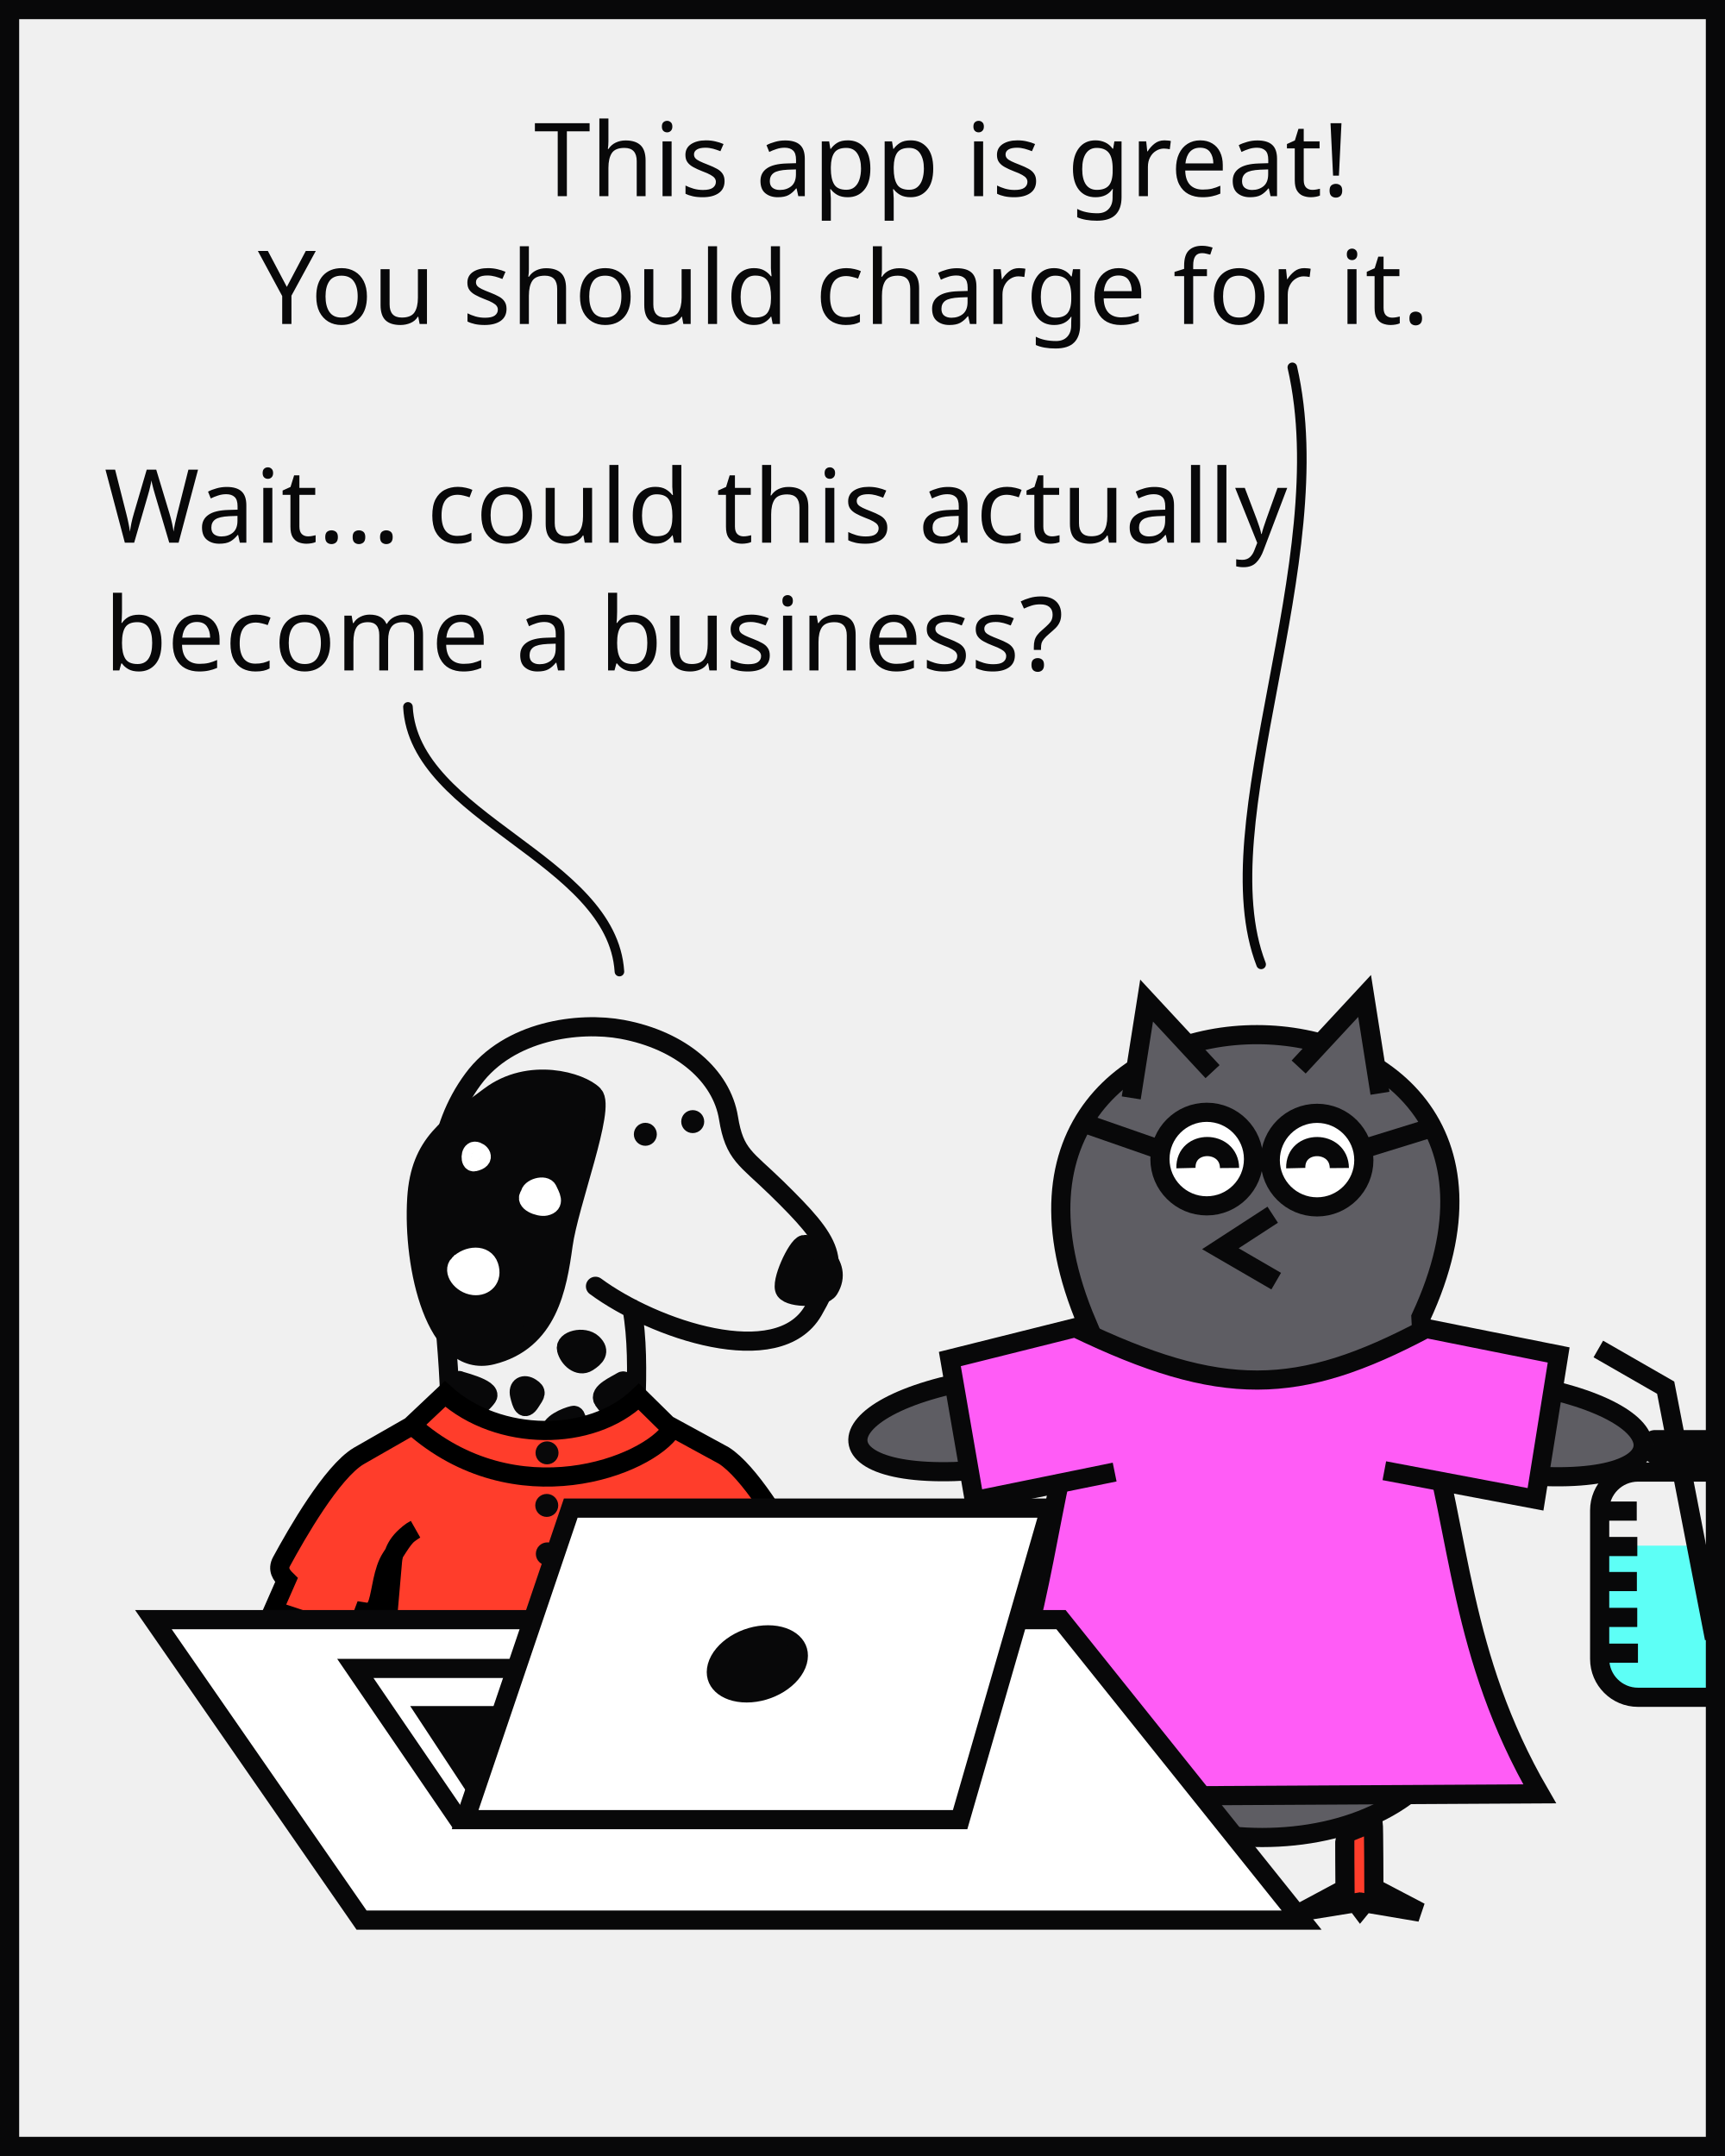
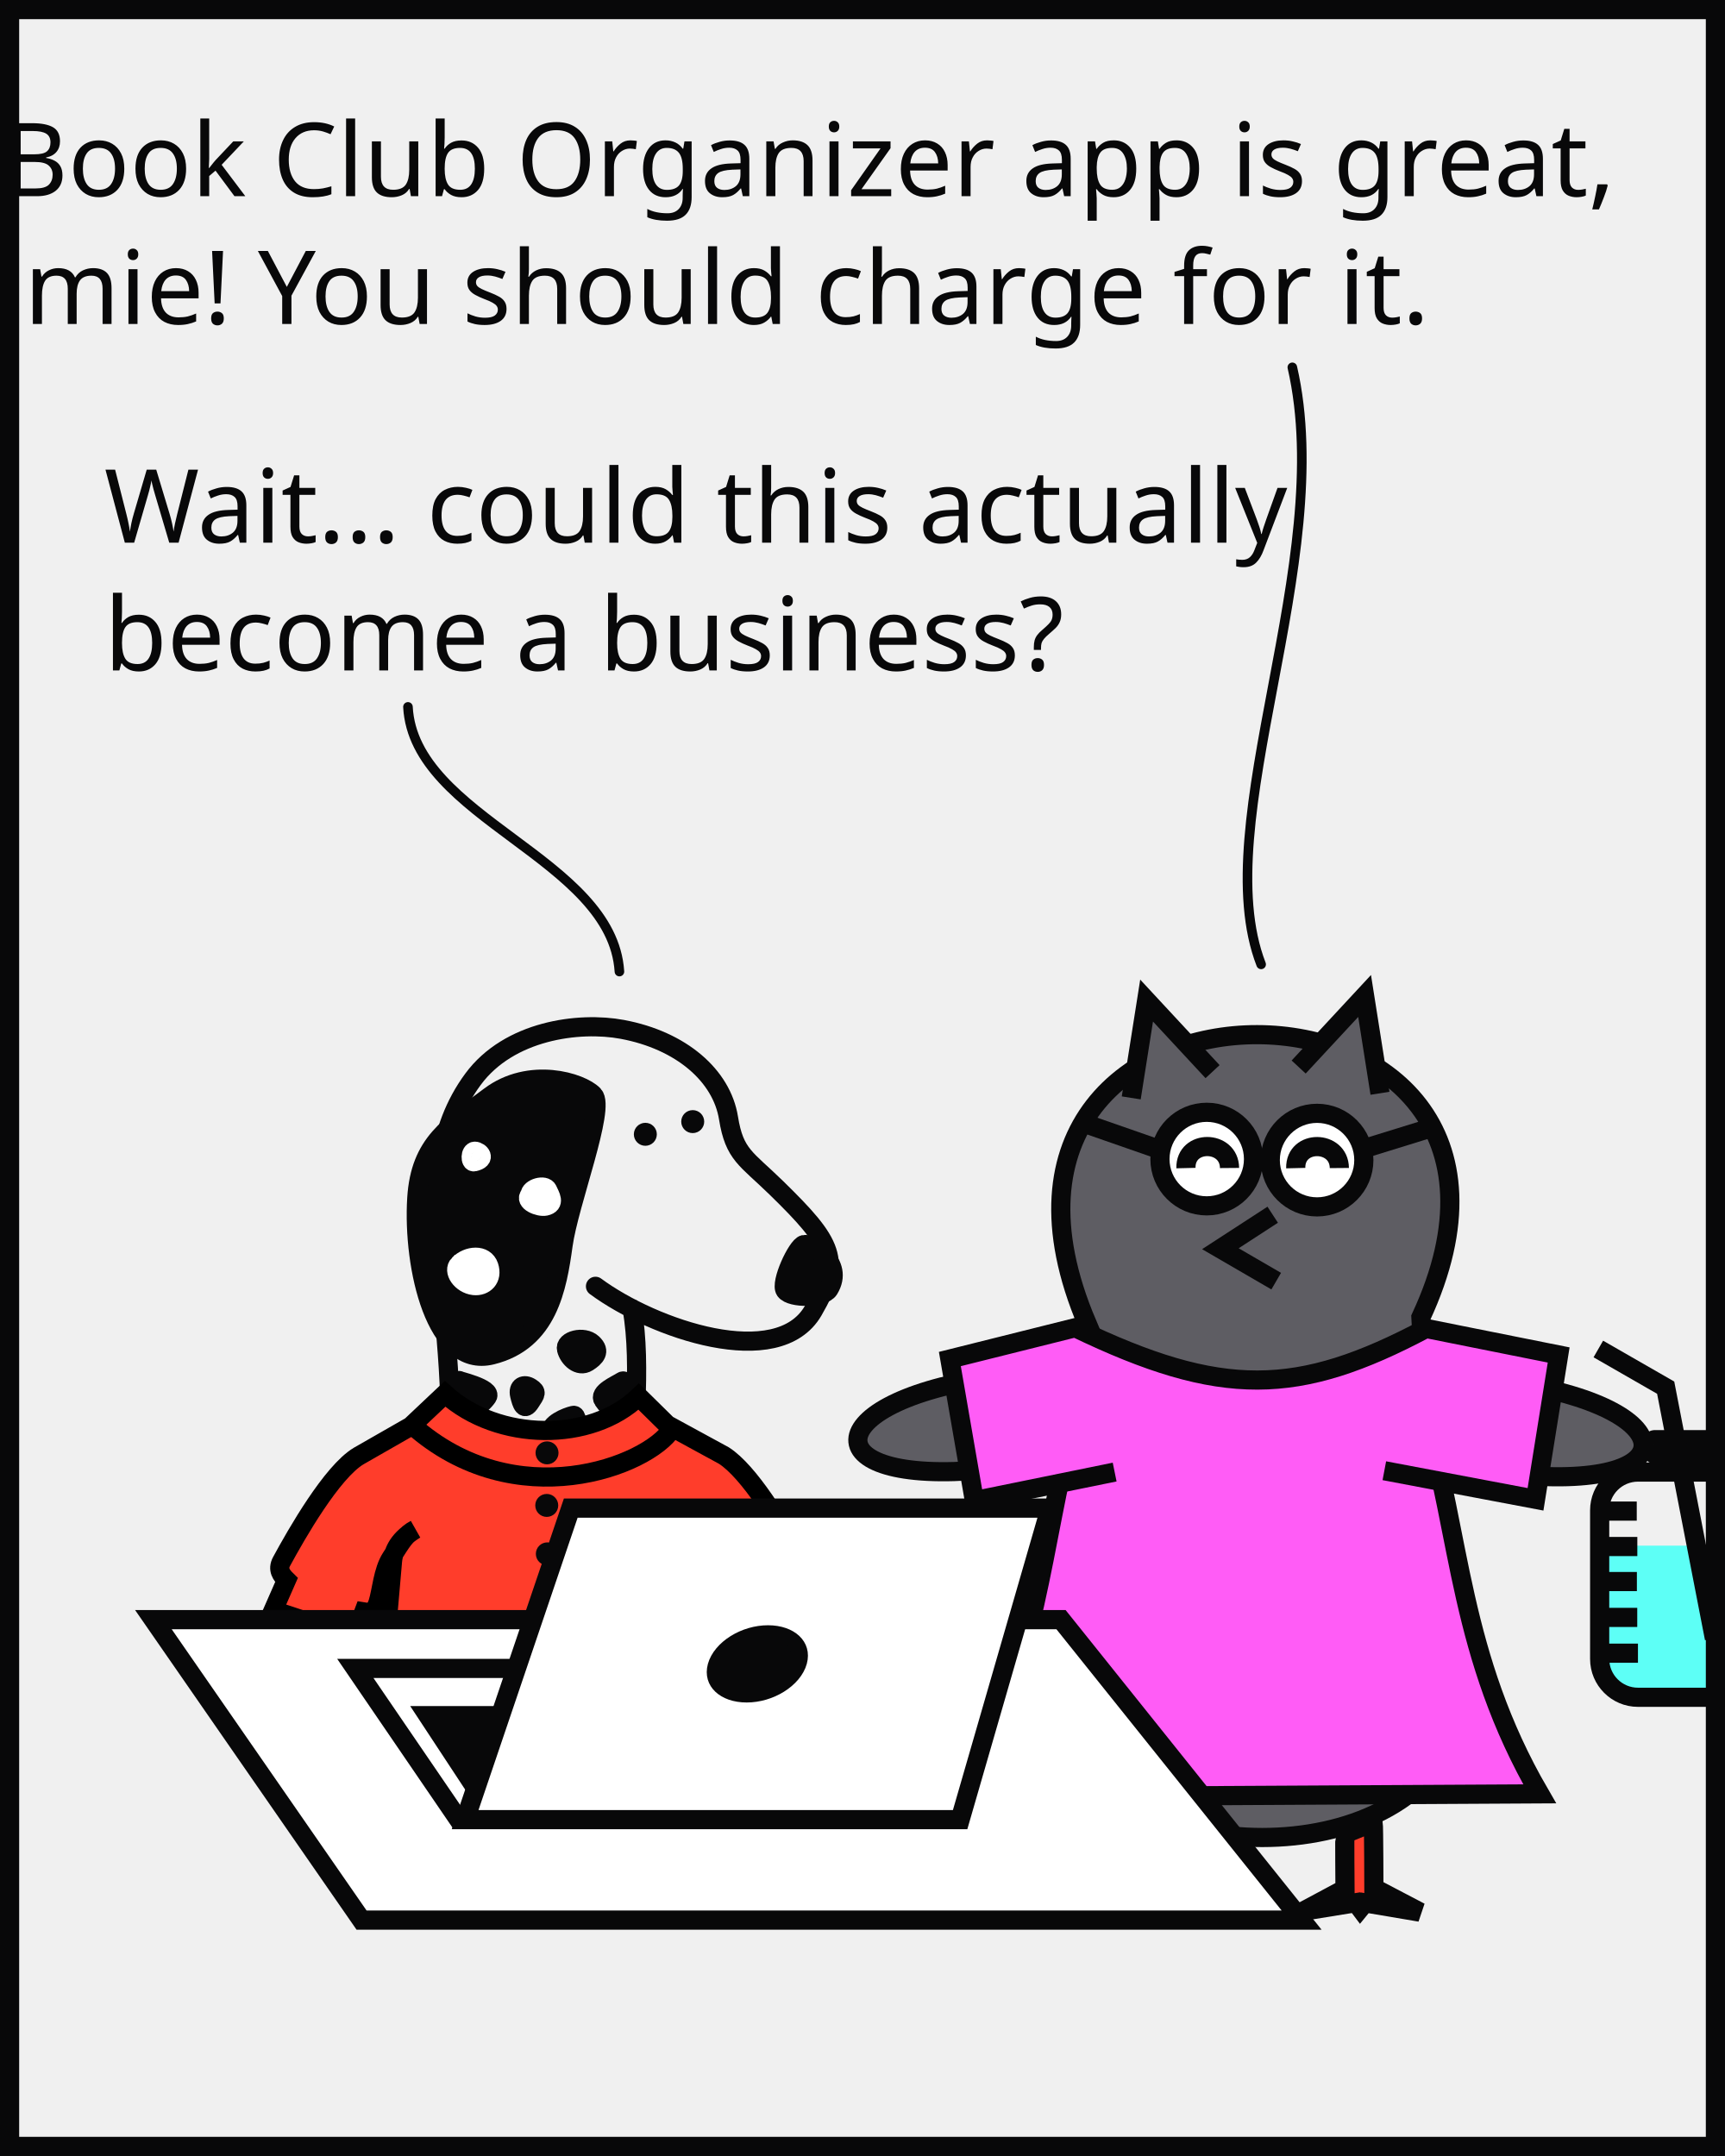
<svg xmlns="http://www.w3.org/2000/svg" width="1080" height="1350" viewBox="0 0 285.75 357.188" version="1.1" id="svg1">
  <defs id="defs1">
    <rect x="337.606" y="293.087" width="868.13" height="871.84" id="rect26" />
    <rect x="358.011" y="335.751" width="877.405" height="734.572" id="rect25" />
    <rect x="418.448" y="244.753" width="748.074" height="801.367" id="rect16" />
    <clipPath clipPathUnits="userSpaceOnUse" id="clipPath3">
      <rect style="fill:#370188;stroke:#370188;stroke-width:3.175" id="rect4" width="387.914" height="225.631" x="-131.677" y="-44.13" ry="1.595" />
    </clipPath>
    <clipPath clipPathUnits="userSpaceOnUse" id="clipPath1">
      <rect style="fill:#ffb65b;stroke:#080809;stroke-width:1;stroke-opacity:1" id="rect2" width="52.834" height="56.148" x="25.121" y="5.599" />
    </clipPath>
    <clipPath clipPathUnits="userSpaceOnUse" id="clipPath1-3">
      <rect style="fill:#ffb65b;stroke:#080809;stroke-width:1;stroke-opacity:1" id="rect2-6" width="52.834" height="56.148" x="25.121" y="5.599" />
    </clipPath>
    <clipPath clipPathUnits="userSpaceOnUse" id="clipPath4">
      <rect style="fill:none;fill-opacity:1;fill-rule:nonzero;stroke:#080809;stroke-width:1;stroke-dasharray:none;stroke-opacity:1" id="rect5" width="89" height="111.5" x="-26.687" y="-22.033" transform="rotate(14.43158)" />
    </clipPath>
    <clipPath clipPathUnits="userSpaceOnUse" id="clipPath2">
      <rect style="fill:#080809;fill-opacity:1;stroke:#080809;stroke-width:1;stroke-opacity:1" id="rect3" width="48.395" height="54.33" x="23.845" y="9.97" />
    </clipPath>
  </defs>
  <g id="layer1">
    <g id="g2" transform="matrix(3.175,0,0,3.175,-1409.396,-598.8892)">
      <path style="fill:none;fill-opacity:1;stroke:#080809;stroke-width:0.5;stroke-linecap:round;stroke-dasharray:none;stroke-opacity:1" d="m 476.222,239.323 c -0.378,-5.912 -10.73,-7.992 -11.033,-13.811" id="path2" />
      <text xml:space="preserve" style="font-style:normal;font-variant:normal;font-weight:normal;font-stretch:normal;font-size:16.933px;font-family:'Nanum Pen';-inkscape-font-specification:'Nanum Pen';text-align:start;letter-spacing:0px;word-spacing:0px;writing-mode:lr-tb;direction:ltr;text-anchor:start;white-space:pre;inline-size:156.343;display:inline;fill:#080809;fill-opacity:1;stroke:none;stroke-width:1.587;stroke-linecap:round;stroke-dasharray:none;stroke-opacity:1" x="137.785" y="156.497" id="text2" transform="matrix(0.3149606,0,0,0.3149606,405.9473,167.6536)">
-         <tspan x="137.785" y="156.497" id="tspan2">Wait... could this actually </tspan>
-         <tspan x="137.785" y="177.664" id="tspan3">become a business?</tspan>
+         <tspan x="137.785" y="156.497" id="tspan1">Wait... could this actually </tspan>
+         <tspan x="137.785" y="177.664" id="tspan5">become a business?</tspan>
      </text>
    </g>
    <g id="g2-6" transform="matrix(3.175,0,0,3.175,-1408.204,-598.2933)">
      <path style="fill:none;fill-opacity:1;stroke:#080809;stroke-width:0.5;stroke-linecap:round;stroke-dasharray:none;stroke-opacity:1" d="m 509.327,238.76 c -2.857,-7.358 3.959,-21.018 1.628,-31.154" id="path13-1-9-2-1-7-8-0-7-8" />
-       <text xml:space="preserve" style="font-style:normal;font-variant:normal;font-weight:normal;font-stretch:normal;font-size:16.933px;font-family:'Nanum Pen';-inkscape-font-specification:'Nanum Pen';text-align:end;letter-spacing:0px;word-spacing:0px;writing-mode:lr-tb;direction:ltr;text-anchor:end;white-space:pre;inline-size:217.122;display:inline;fill:#080809;fill-opacity:1;stroke:none;stroke-width:1.587;stroke-linecap:round;stroke-dasharray:none;stroke-opacity:1" x="254.449" y="156.497" id="text5" transform="matrix(0.3149606,0,0,0.3149606,447.6742,149.3861)">
-         <tspan x="254.449" y="156.497" id="tspan4">This app is great!
- </tspan>
-         <tspan x="254.449" y="177.664" id="tspan7">You should charge for it.</tspan>
+       <text xml:space="preserve" style="font-style:normal;font-variant:normal;font-weight:normal;font-stretch:normal;font-size:16.933px;font-family:'Nanum Pen';-inkscape-font-specification:'Nanum Pen';text-align:end;letter-spacing:0px;word-spacing:0px;writing-mode:lr-tb;direction:ltr;text-anchor:end;white-space:pre;inline-size:240.076;display:inline;fill:#080809;fill-opacity:1;stroke:none;stroke-width:1.587;stroke-linecap:round;stroke-dasharray:none;stroke-opacity:1" x="254.449" y="156.497" id="text5" transform="matrix(0.3149606,0,0,0.3149606,447.6742,149.3861)">
+         <tspan x="254.449" y="156.497" id="tspan6">This Book Club Organizer app is great,<tspan y="156.497" id="tspan7"> </tspan>
+         </tspan>
+         <tspan x="254.449" y="177.664" id="tspan8">Dalmie! You should charge for it.</tspan>
      </text>
    </g>
    <g id="g2-5" transform="matrix(3.175,0,0,3.175,70.63703,45.39394)">
      <path style="fill:#5e5d63;fill-opacity:1;fill-rule:nonzero;stroke:#080809;stroke-width:1;stroke-dasharray:none;stroke-opacity:1" d="m 29.225,57.6 c -9.126,1.398 -9.044,5.92 0.822,4.686" id="path94-89" />
      <path style="fill:#5e5d63;fill-opacity:1;fill-rule:nonzero;stroke:#080809;stroke-width:1;stroke-dasharray:none;stroke-opacity:1" d="m 56.768,57.864 c 9.126,1.398 9.044,5.92 -0.822,4.686" id="path94-8-6" />
      <path style="fill:#ff3d2b;fill-opacity:1;stroke:#080809;stroke-width:1;stroke-dasharray:none;stroke-opacity:1" d="m 37.212,80.666 c -0.029,0.261 -0.035,3.427 -0.035,3.427 l -2.412,1.264 2.888,-0.488 0.234,0.286 0.221,-0.294 2.757,0.446 -2.181,-1.169 c 0,0 0.022,-2.829 0.004,-2.868 z" id="path7-8-7-0" />
      <path style="fill:#ff3d2b;fill-opacity:1;stroke:#080809;stroke-width:1;stroke-dasharray:none;stroke-opacity:1" d="m 49.398,80.789 c 0.029,0.261 0.035,3.427 0.035,3.427 l 2.412,1.264 -2.888,-0.488 -0.234,0.286 -0.221,-0.294 -2.757,0.446 2.181,-1.169 c 0,0 -0.022,-2.829 -0.004,-2.867 z" id="path7-8-0-4" />
      <path style="fill:#5e5d63;fill-opacity:1;fill-rule:nonzero;stroke:#080809;stroke-width:1;stroke-dasharray:none;stroke-opacity:1" d="m 34.476,54.78 c -8.635,-20.272 26.485,-19.853 17.41,-0.338 0.626,13.31 4.077,15.272 1.904,21.436 -2.762,7.836 -17.563,7.144 -20.451,0.707 -3.508,-7.819 0.414,-8.51 1.136,-21.805 z" id="path88-2" />
      <path style="fill:#5e5d63;fill-opacity:1;fill-rule:nonzero;stroke:#080809;stroke-width:1;stroke-dasharray:none;stroke-opacity:1" d="m 44.154,49.087 -2.73,1.774 2.913,1.692" id="path89-3" />
      <path style="fill:#5e5d63;fill-opacity:1;fill-rule:nonzero;stroke:#080809;stroke-width:1;stroke-dasharray:none;stroke-opacity:1" d="m 36.773,42.991 0.802,-5.078 3.441,3.708" id="path90-3" />
      <path style="fill:#5e5d63;fill-opacity:1;fill-rule:nonzero;stroke:#080809;stroke-width:1;stroke-dasharray:none;stroke-opacity:1" d="m 49.751,42.75 -0.802,-5.078 -3.441,3.708" id="path90-2-7" />
      <circle style="fill:#ffffff;fill-opacity:1;fill-rule:nonzero;stroke:#080809;stroke-width:1;stroke-dasharray:none;stroke-opacity:1" id="path91-0" cx="40.712" cy="46.183" r="2.441" />
      <circle style="fill:#ffffff;fill-opacity:1;fill-rule:nonzero;stroke:#080809;stroke-width:1;stroke-dasharray:none;stroke-opacity:1" id="path91-2-0" cx="46.468" cy="46.237" r="2.441" />
      <path style="display:inline;fill:none;fill-opacity:1;stroke:#080809;stroke-width:1;stroke-dasharray:none;stroke-opacity:1" d="m 41.902,46.649 c -0.012,-1.478 -2.311,-1.508 -2.275,0.004" id="path32-7" />
      <path style="display:inline;fill:none;fill-opacity:1;stroke:#080809;stroke-width:1;stroke-dasharray:none;stroke-opacity:1" d="m 47.631,46.651 c -0.012,-1.478 -2.311,-1.508 -2.275,0.004" id="path32-7-3" />
      <path style="fill:#ff5cf6;fill-opacity:1;fill-rule:nonzero;stroke:#080809;stroke-width:1;stroke-dasharray:none;stroke-opacity:1" d="m 33.665,60.313 c -1.548,5.808 -1.762,12.07 -5.509,19.157 l 29.928,-0.164 c -4.201,-7.239 -4.12,-13.488 -6.002,-19.815 z" id="path93-30" />
      <path style="fill:#ff5cf6;fill-opacity:1;fill-rule:nonzero;stroke:#080809;stroke-width:1;stroke-dasharray:none;stroke-opacity:1" d="m 35.908,62.515 -7.319,1.492 -1.279,-7.39 6.538,-1.634 c 7.639,3.684 11.63,3.586 18.311,0.038 l 6.915,1.384 -1.208,7.532 -7.888,-1.492" id="path92-0" />
      <path style="fill:#ff6d00;fill-opacity:1;fill-rule:nonzero;stroke:#080809;stroke-width:1;stroke-dasharray:none;stroke-opacity:1" d="m 38.219,45.675 -4.156,-1.448" id="path95-38" />
      <path style="fill:#ff6d00;fill-opacity:1;fill-rule:nonzero;stroke:#080809;stroke-width:1;stroke-dasharray:none;stroke-opacity:1" d="m 48.799,45.675 3.464,-1.071" id="path96-3" />
      <rect style="fill:#5dfff6;fill-opacity:1;fill-rule:nonzero;stroke:none;stroke-width:1;stroke-dasharray:none;stroke-opacity:1" id="rect97-6" width="9.072" height="7.56" x="61.54" y="66.355" rx="0.05" ry="0.318" />
      <rect style="fill:none;fill-opacity:1;fill-rule:nonzero;stroke:#080809;stroke-width:1;stroke-dasharray:none;stroke-opacity:1" id="rect96-0" width="9.714" height="11.752" x="61.213" y="62.515" rx="2" ry="2" />
      <rect style="fill:none;fill-opacity:1;fill-rule:nonzero;stroke:#080809;stroke-width:1;stroke-dasharray:none;stroke-opacity:1" id="rect98-4" width="4.457" height="0.756" x="64.007" y="60.824" rx="0.05" ry="0.318" />
      <path style="fill:none;fill-opacity:1;fill-rule:nonzero;stroke:#080809;stroke-width:1;stroke-dasharray:none;stroke-opacity:1" d="m 61.142,71.966 h 2.069" id="path98-0" />
      <path style="fill:none;fill-opacity:1;fill-rule:nonzero;stroke:#080809;stroke-width:1;stroke-dasharray:none;stroke-opacity:1" d="m 61.105,70.099 h 2.069" id="path98-5-9" />
      <path style="fill:none;fill-opacity:1;fill-rule:nonzero;stroke:#080809;stroke-width:1;stroke-dasharray:none;stroke-opacity:1" d="m 61.086,68.228 h 2.069" id="path98-7-2" />
      <path style="fill:none;fill-opacity:1;fill-rule:nonzero;stroke:#080809;stroke-width:1;stroke-dasharray:none;stroke-opacity:1" d="m 61.109,66.4 h 2.069" id="path98-3-4" />
      <path style="fill:none;fill-opacity:1;fill-rule:nonzero;stroke:#080809;stroke-width:1;stroke-dasharray:none;stroke-opacity:1" d="m 61.079,64.552 h 2.069" id="path98-6-9" />
      <path style="fill:none;fill-opacity:1;fill-rule:nonzero;stroke:#080809;stroke-width:1;stroke-dasharray:none;stroke-opacity:1" d="m 67.199,71.194 -2.542,-13.083 -3.514,-2.018" id="path99-2" />
    </g>
    <g id="g41" transform="matrix(3.175,0,0,3.175,-32.4812,110.6327)" clip-path="url(#clipPath2)">
      <g id="g40" transform="translate(-12.94536,2.66516)">
        <g id="g26" transform="translate(-140.3533,-19.48443)" style="display:inline">
          <circle style="fill:#080809;fill-opacity:1;stroke:#080809;stroke-width:0.253;stroke-opacity:1" id="circle14" cx="197.199" cy="41.162" r="0.473" />
          <circle style="fill:#080809;fill-opacity:1;stroke:#080809;stroke-width:0.253;stroke-opacity:1" id="circle15" cx="199.671" cy="40.5" r="0.473" />
          <path id="path15" style="fill:none;stroke:#080809;stroke-width:1;stroke-linecap:round" d="m 194.598,49.094 c 3.045,2.248 9.513,4.453 11.355,1.276 1.528,-2.634 1.043,-3.519 -1.915,-6.41 -1.589,-1.553 -2.189,-1.717 -2.5,-3.647 -0.356,-2.212 -2.464,-4.052 -5.545,-4.626 -2.258,-0.421 -5.906,0.05 -7.786,2.603 -3.882,5.272 -0.371,12.437 -1.383,21.566 m 9.681,-9.604 c 0.545,2.982 -0.01,7.346 -0.023,9.135 l -9.658,0.469" />
          <path style="fill:#080809;fill-opacity:1;stroke:#080809;stroke-width:1;stroke-linecap:butt;stroke-opacity:1" d="m 204.499,49.313 c 0.3,0.422 1.986,0.406 2.275,-0.062 0.848,-1.372 -0.934,-2.416 -1.296,-2.336 -0.362,0.08 -1.259,2.004 -0.979,2.398 z" id="path16" />
          <path style="fill:#080809;fill-opacity:1;stroke:#080809;stroke-width:1;stroke-linecap:butt;stroke-opacity:1" d="m 192.273,56.75 c 0.113,0.473 0.741,1.907 1.046,1.45 0.305,-0.457 0.485,-2.452 0.123,-2.372 -0.362,0.08 -1.281,0.453 -1.169,0.922 z" id="path17" />
          <path style="fill:#080809;fill-opacity:1;stroke:#080809;stroke-width:1;stroke-linecap:butt;stroke-opacity:1" d="m 195.008,55.037 c 0.27,0.405 1.391,1.584 1.518,1.05 0.127,-0.535 -0.227,-2.238 -0.538,-2.038 -0.311,0.201 -1.248,0.587 -0.98,0.988 z" id="path18-0" />
          <path style="fill:#080809;fill-opacity:1;stroke:#080809;stroke-width:1;stroke-linecap:butt;stroke-opacity:1" d="m 187.392,55.581 c 0.3,0.422 1.255,-0.257 1.56,-0.714 0.305,-0.457 -1.679,-0.88 -1.464,-0.857 0.214,0.023 -0.375,1.178 -0.095,1.571 z" id="path19" />
          <path style="fill:#080809;fill-opacity:1;stroke:#080809;stroke-width:1;stroke-linecap:butt;stroke-opacity:1" d="m 193.086,52.38 c 0.113,0.473 0.641,0.963 1.105,0.669 0.389,-0.247 0.696,-0.557 0.247,-0.976 -0.449,-0.419 -1.464,-0.162 -1.352,0.307 z" id="path20-3" />
          <path style="fill:#080809;fill-opacity:1;stroke:#080809;stroke-width:1;stroke-linecap:butt;stroke-opacity:1" d="m 190.642,54.783 c 0.113,0.473 0.236,0.834 0.541,0.377 0.305,-0.457 0.381,-0.55 0.037,-0.776 -0.345,-0.226 -0.69,-0.07 -0.578,0.399 z" id="path21-2" />
          <g id="g25" transform="translate(-3.3333333e-6)">
            <path style="fill:#080809;fill-opacity:1;stroke:#080809;stroke-width:1;stroke-linecap:butt;stroke-opacity:1" d="m 189.076,39.185 c -2.073,1.567 -3.622,2.399 -3.802,5.321 -0.221,3.589 0.979,8.897 3.913,8.173 2.934,-0.724 3.414,-3.52 3.719,-5.73 0.305,-2.21 2.236,-7.158 1.589,-7.837 -0.647,-0.679 -3.346,-1.494 -5.419,0.073 z" id="path22-6" />
            <path style="fill:#ffffff;fill-opacity:1;stroke:#ffffff;stroke-width:1;stroke-linecap:butt;stroke-opacity:1" d="m 187.47,47.95 c -0.34,0.348 0.13,1.031 0.781,1.104 0.546,0.061 1.002,-0.359 0.783,-1.012 -0.219,-0.653 -1.105,-0.561 -1.563,-0.092 z" id="path23" />
            <path style="fill:#ffffff;fill-opacity:1;stroke:#ffffff;stroke-width:1;stroke-linecap:butt;stroke-opacity:1" d="m 191.185,44.317 c -0.34,0.348 0.476,0.665 0.801,0.594 0.537,-0.116 0.248,-0.542 0.11,-0.849 -0.138,-0.307 -0.912,-0.092 -0.912,0.255 z" id="path24" />
            <path style="fill:#ffffff;fill-opacity:1;stroke:#ffffff;stroke-width:1;stroke-linecap:butt;stroke-opacity:1" d="m 188.266,42.597 c 0.666,-0.145 0.289,-0.546 0.04,-0.552 -0.25,-0.005 -0.254,0.599 -0.04,0.552 z" id="path25" />
          </g>
        </g>
        <g id="g27" transform="translate(9.12835,-3.283261)" style="display:inline">
          <path style="fill:#ffffff;fill-opacity:1;stroke:#000000;stroke-width:1;stroke-linecap:butt;stroke-opacity:1" d="m 51.337,48.968 c 2.567,6.146 6.229,3.743 3.674,-1.419" id="path26" />
          <path style="fill:#080809;fill-opacity:1;stroke:#080809;stroke-width:1;stroke-linecap:butt;stroke-opacity:1" d="m 53.222,51.114 c 0.024,0.104 -0.102,0.385 0.091,0.431 0.36,0.086 0.918,-0.192 0.801,-0.25 -0.349,-0.172 -0.922,-0.311 -0.892,-0.182 z" id="path27" />
        </g>
        <g id="g29" transform="rotate(-9.637555,15.34181,-8.670671)" style="display:inline">
          <path style="fill:#ffffff;fill-opacity:1;stroke:#000000;stroke-width:1;stroke-linecap:butt;stroke-opacity:1" d="m 29.728,47.011 c -4.143,5.235 0.342,8.071 2.99,2.564" id="path28" />
          <path style="fill:#080809;fill-opacity:1;stroke:#080809;stroke-width:1;stroke-linecap:butt;stroke-opacity:1" d="m 28.325,50.227 c 0.184,0.451 0.328,0.673 0.742,0.311 0.347,-0.303 0.215,-0.424 0.113,-0.581 -0.102,-0.157 -1.038,-0.176 -0.856,0.27 z" id="path29" />
        </g>
        <path style="display:inline;fill:none;fill-opacity:1;stroke:#000000;stroke-width:1;stroke-linecap:butt;stroke-opacity:1" d="m -219.72,63.339 c -0.173,5.429 5.528,5.309 5.357,0.271" id="path30" transform="translate(263.3772,3.234928)" />
        <path style="display:inline;fill:none;fill-opacity:1;stroke:#000000;stroke-width:1;stroke-linecap:butt;stroke-opacity:1" d="m -209.355,63.384 c -0.173,5.429 5.528,5.309 5.357,0.271" id="path31" transform="translate(263.3772,3.234928)" />
        <path style="display:inline;fill:#fbfb00;fill-opacity:1;fill-rule:nonzero;stroke:#000000;stroke-width:1;stroke-dasharray:none;stroke-opacity:1" d="m -221.23,65.254 8.213,-0.016 1.039,-6.785 1.08,6.767 8.378,0.114 -1.38,-14.724 c -4.084,-0.031 -9.962,-0.059 -16.237,-0.09 z" id="path32" transform="translate(263.3772,3.234928)" />
        <g id="g39" style="display:inline" transform="translate(9.12835,-3.283261)">
          <path style="fill:#ff3d2b;fill-opacity:1;stroke:#000000;stroke-width:1;stroke-linecap:butt;stroke-opacity:1" d="m 48.863,40.115 2.95,1.608 c 1.294,0.82 3.014,3.598 3.879,5.318 0.428,0.851 0.538,1.121 0.169,1.427 l 0.441,1.278 -4.324,1.387 -0.415,-1.107 c -0.411,0.098 -0.718,0.024 -0.98,-0.766 -0.264,-0.795 -0.666,-1.835 -1.039,-2.394 -0.559,-0.838 -0.855,-1.09 -1.281,-1.296 0.562,0.267 1.193,0.429 1.299,1.295 l 0.956,7.818 c 0.068,0.556 -0.032,0.82 -0.414,0.894 l 0.223,1.571 -16.245,-0.018 0.256,-1.658 c -0.303,-0.194 -0.509,-0.392 -0.452,-0.834 0,0 0.453,-5.355 0.64,-7.405 0.032,-0.353 0.179,-1.05 1.19,-1.659 -0.537,0.285 -0.681,0.589 -1.265,1.493 -0.429,0.664 -0.493,1.731 -0.683,2.332 -0.14,0.443 -0.373,0.547 -0.74,0.486 l -0.497,1.317 -4.23,-1.401 0.693,-1.579 c -0.269,-0.263 -0.48,-0.557 -0.257,-0.969 0.777,-1.433 2.624,-4.671 4.028,-5.507 l 2.716,-1.554 1.787,-1.687 c 2.781,2.51 7.623,2.535 10.105,0.142 z" id="path33" />
          <path style="fill:none;fill-opacity:1;stroke:#000000;stroke-width:1;stroke-linecap:butt;stroke-opacity:1" d="m 35.542,40.133 c 5.403,4.813 12.324,2.14 13.556,0.205" id="path34" />
          <circle style="fill:#080809;fill-opacity:1;stroke:#080809;stroke-width:0.253;stroke-opacity:1" id="circle34" cx="42.588" cy="41.583" r="0.473" />
          <circle style="fill:#080809;fill-opacity:1;stroke:#080809;stroke-width:0.253;stroke-opacity:1" id="circle35" cx="42.573" cy="44.326" r="0.473" />
          <circle style="fill:#080809;fill-opacity:1;stroke:#080809;stroke-width:0.253;stroke-opacity:1" id="circle36" cx="42.604" cy="46.854" r="0.473" />
          <circle style="fill:#080809;fill-opacity:1;stroke:#080809;stroke-width:0.253;stroke-opacity:1" id="circle37" cx="42.598" cy="49.273" r="0.473" />
          <circle style="fill:#080809;fill-opacity:1;stroke:#080809;stroke-width:0.253;stroke-opacity:1" id="circle38" cx="42.584" cy="51.626" r="0.473" />
          <circle style="fill:#080809;fill-opacity:1;stroke:#080809;stroke-width:0.253;stroke-opacity:1" id="circle39" cx="42.599" cy="53.975" r="0.473" />
        </g>
      </g>
    </g>
    <g id="g2-2" transform="matrix(-3.175,0,0,3.175,520.1768,80.54464)">
      <path style="fill:#ffffff;fill-opacity:1;stroke:#080809;stroke-width:1;stroke-linejoin:miter;stroke-dasharray:none;stroke-opacity:1" d="M 155.832,59.145 H 108.478 L 95.925,74.823 h 49.046 z" id="path2-3" />
      <path style="fill:#ffffff;fill-opacity:1;stroke:#080809;stroke-width:1;stroke-linejoin:miter;stroke-dasharray:none;stroke-opacity:1" d="m 139.784,69.76 5.512,-8.069 h -8.096" id="path21" />
      <path style="fill:#ffffff;fill-opacity:1;stroke:#080809;stroke-width:1;stroke-linejoin:miter;stroke-dasharray:none;stroke-opacity:1" d="m 139.567,69.58 h -25.825 l -4.7,-16.255 h 25.015 z" id="path18" />
      <ellipse style="fill:#080809;fill-opacity:1;stroke:#080809;stroke-width:0.745;stroke-linejoin:miter;stroke-dasharray:none;stroke-opacity:1" id="path20" cx="-107.331" cy="63.758" rx="2.207" ry="1.718" transform="matrix(-1,0,0.2664838,0.9638394,0,0)" />
      <path style="fill:#080809;fill-opacity:1;stroke:#080809;stroke-width:0.813;stroke-linejoin:miter;stroke-dasharray:none;stroke-opacity:1" d="m 139.194,67.838 2.486,-3.778 h -3.804 z" id="path22" />
    </g>
    <rect style="fill:none;fill-opacity:1;fill-rule:nonzero;stroke:#080809;stroke-width:3.175;stroke-dasharray:none;stroke-opacity:1" id="rect113-4-2" width="282.575" height="354.012" x="1.587" y="1.587" />
  </g>
</svg>
